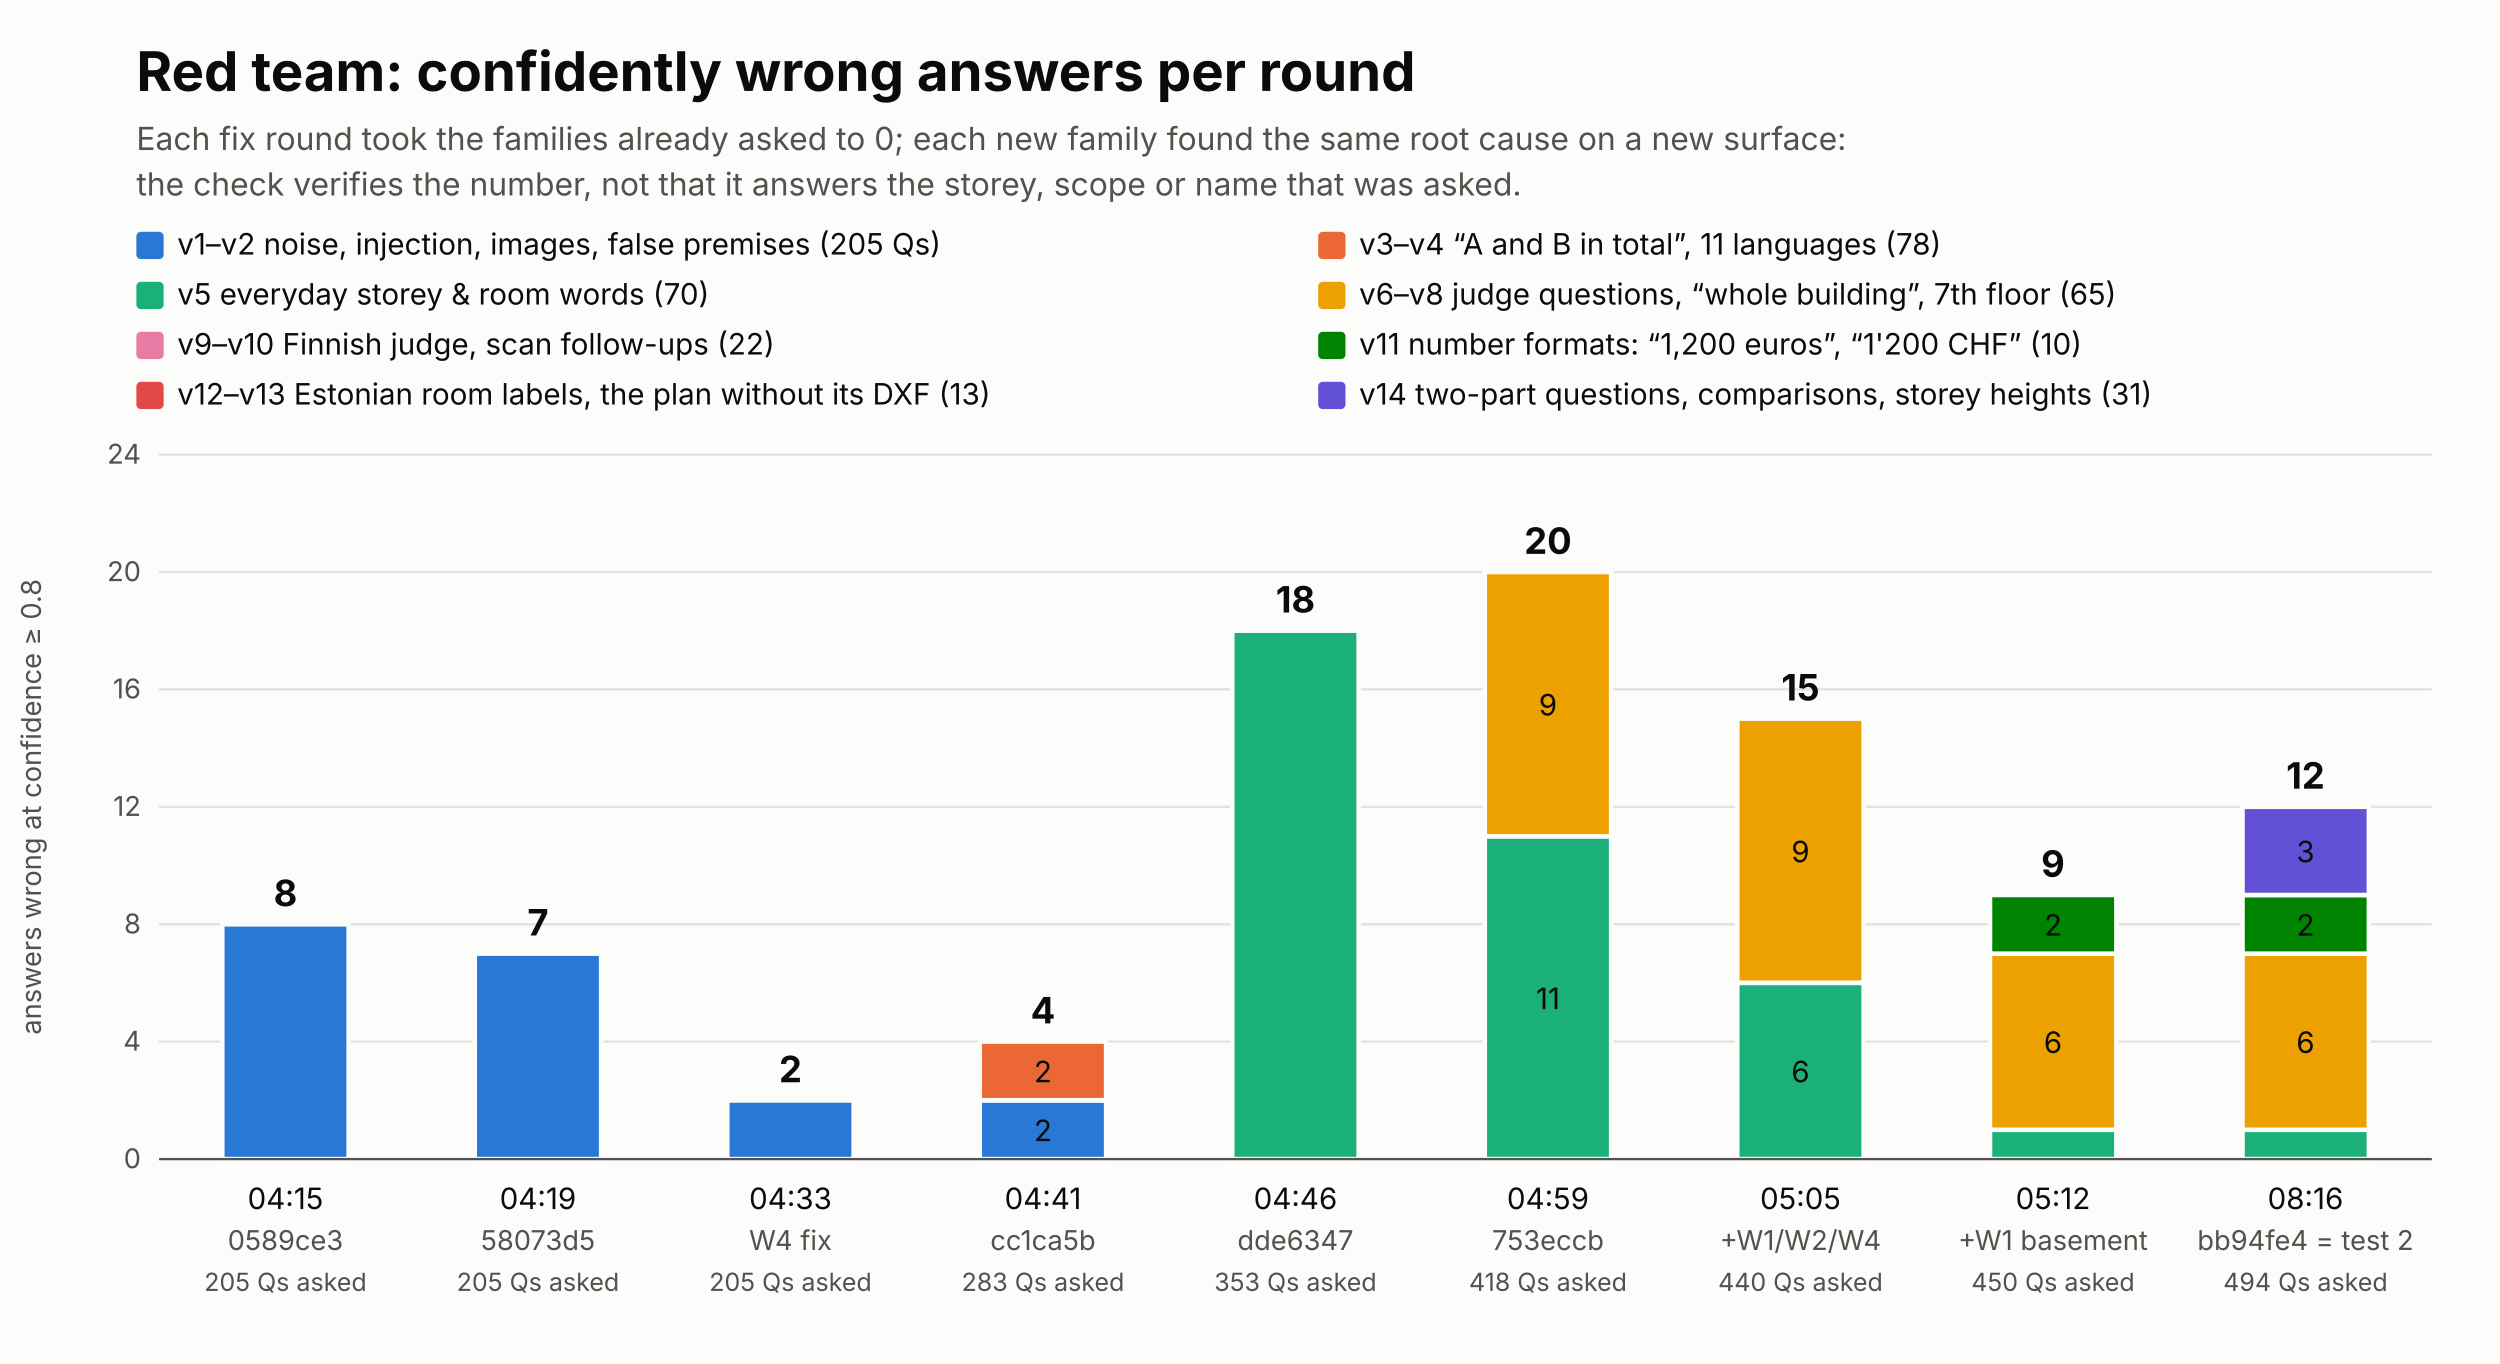
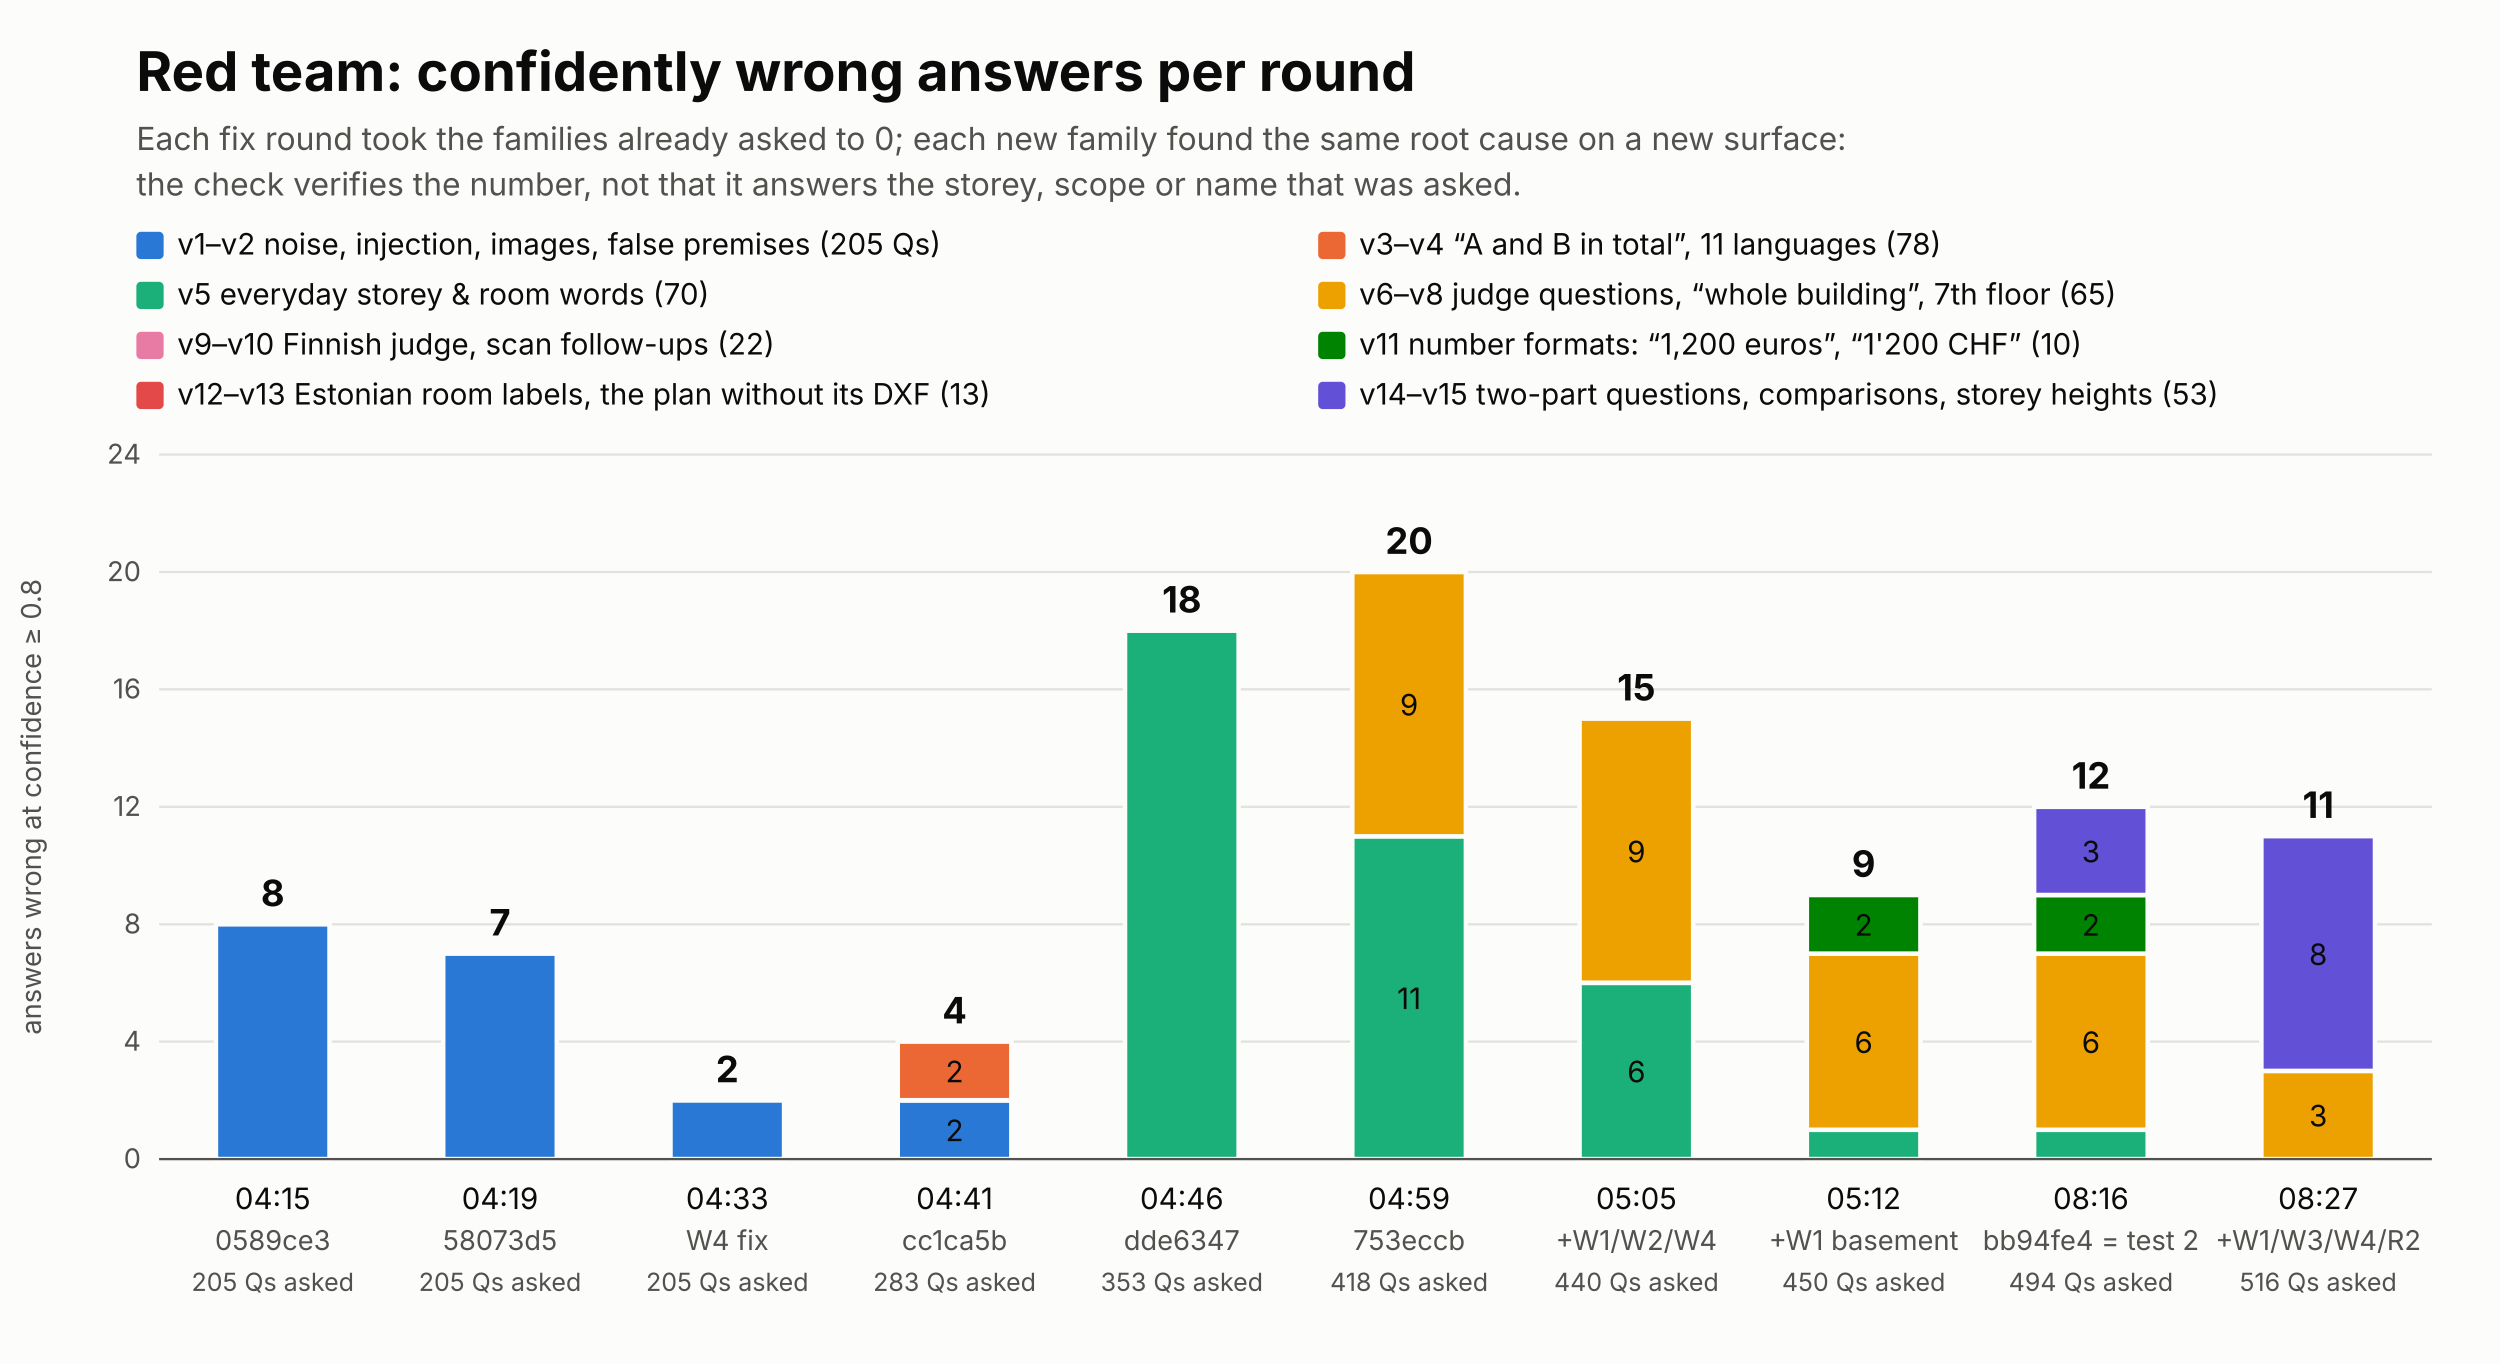
<svg xmlns="http://www.w3.org/2000/svg" width="1100" height="600" viewBox="0 0 1100 600" font-family="Inter, Helvetica, Arial, sans-serif">
  <rect width="1100" height="600" fill="#fcfcfb" />
  <text x="60" y="40" font-size="24" font-weight="700" fill="#0b0b0b">Red team: confidently wrong answers per round</text>
  <text x="60" y="66" font-size="14" fill="#52514e">Each fix round took the families already asked to 0; each new family found the same root cause on a new surface:</text>
  <text x="60" y="86" font-size="14" fill="#52514e">the check verifies the number, not that it answers the storey, scope or name that was asked.</text>
  <rect x="60" y="102" width="12" height="12" rx="2" fill="#2a78d6" />
  <text x="78" y="112" font-size="13" fill="#0b0b0b">v1–v2 noise, injection, images, false premises (205 Qs)</text>
  <rect x="580" y="102" width="12" height="12" rx="2" fill="#eb6834" />
  <text x="598" y="112" font-size="13" fill="#0b0b0b">v3–v4 “A and B in total”, 11 languages (78)</text>
  <rect x="60" y="124" width="12" height="12" rx="2" fill="#1baf7a" />
  <text x="78" y="134" font-size="13" fill="#0b0b0b">v5 everyday storey &amp; room words (70)</text>
  <rect x="580" y="124" width="12" height="12" rx="2" fill="#eda100" />
  <text x="598" y="134" font-size="13" fill="#0b0b0b">v6–v8 judge questions, “whole building”, 7th floor (65)</text>
  <rect x="60" y="146" width="12" height="12" rx="2" fill="#e87ba4" />
  <text x="78" y="156" font-size="13" fill="#0b0b0b">v9–v10 Finnish judge, scan follow-ups (22)</text>
  <rect x="580" y="146" width="12" height="12" rx="2" fill="#008300" />
  <text x="598" y="156" font-size="13" fill="#0b0b0b">v11 number formats: “1,200 euros”, “1'200 CHF” (10)</text>
  <rect x="60" y="168" width="12" height="12" rx="2" fill="#e34948" />
  <text x="78" y="178" font-size="13" fill="#0b0b0b">v12–v13 Estonian room labels, the plan without its DXF (13)</text>
  <rect x="580" y="168" width="12" height="12" rx="2" fill="#6250d6" />
-   <text x="598" y="178" font-size="13" fill="#0b0b0b">v14 two-part questions, comparisons, storey heights (31)</text>
+   <text x="598" y="178" font-size="13" fill="#0b0b0b">v14–v15 two-part questions, comparisons, storey heights (53)</text>
  <line x1="70" x2="1070" y1="510.0" y2="510.0" stroke="#e2e1dc" stroke-width="1" />
  <text x="62" y="514.0" font-size="12" fill="#52514e" text-anchor="end">0</text>
  <line x1="70" x2="1070" y1="458.3" y2="458.3" stroke="#e2e1dc" stroke-width="1" />
  <text x="62" y="462.3" font-size="12" fill="#52514e" text-anchor="end">4</text>
  <line x1="70" x2="1070" y1="406.7" y2="406.7" stroke="#e2e1dc" stroke-width="1" />
  <text x="62" y="410.7" font-size="12" fill="#52514e" text-anchor="end">8</text>
  <line x1="70" x2="1070" y1="355.0" y2="355.0" stroke="#e2e1dc" stroke-width="1" />
  <text x="62" y="359.0" font-size="12" fill="#52514e" text-anchor="end">12</text>
  <line x1="70" x2="1070" y1="303.3" y2="303.3" stroke="#e2e1dc" stroke-width="1" />
  <text x="62" y="307.3" font-size="12" fill="#52514e" text-anchor="end">16</text>
  <line x1="70" x2="1070" y1="251.7" y2="251.7" stroke="#e2e1dc" stroke-width="1" />
  <text x="62" y="255.7" font-size="12" fill="#52514e" text-anchor="end">20</text>
  <line x1="70" x2="1070" y1="200.0" y2="200.0" stroke="#e2e1dc" stroke-width="1" />
  <text x="62" y="204.0" font-size="12" fill="#52514e" text-anchor="end">24</text>
  <text x="18" y="355.0" font-size="12" fill="#52514e" text-anchor="middle" transform="rotate(-90 18 355.0)">answers wrong at confidence ≥ 0.8</text>
-   <rect x="97.8" y="406.7" width="55.6" height="103.3" fill="#2a78d6" stroke="#fcfcfb" stroke-width="2" />
-   <text x="125.6" y="398.7" font-size="16" font-weight="700" fill="#0b0b0b" text-anchor="middle">8</text>
-   <text x="125.6" y="532" font-size="13" fill="#0b0b0b" text-anchor="middle">04:15</text>
-   <text x="125.6" y="550" font-size="12" fill="#52514e" text-anchor="middle">0589ce3</text>
-   <text x="125.6" y="568" font-size="11" fill="#52514e" text-anchor="middle">205 Qs asked</text>
-   <rect x="208.9" y="419.6" width="55.6" height="90.4" fill="#2a78d6" stroke="#fcfcfb" stroke-width="2" />
-   <text x="236.7" y="411.6" font-size="16" font-weight="700" fill="#0b0b0b" text-anchor="middle">7</text>
-   <text x="236.7" y="532" font-size="13" fill="#0b0b0b" text-anchor="middle">04:19</text>
-   <text x="236.7" y="550" font-size="12" fill="#52514e" text-anchor="middle">58073d5</text>
-   <text x="236.7" y="568" font-size="11" fill="#52514e" text-anchor="middle">205 Qs asked</text>
-   <rect x="320.0" y="484.2" width="55.6" height="25.8" fill="#2a78d6" stroke="#fcfcfb" stroke-width="2" />
-   <text x="347.8" y="476.2" font-size="16" font-weight="700" fill="#0b0b0b" text-anchor="middle">2</text>
-   <text x="347.8" y="532" font-size="13" fill="#0b0b0b" text-anchor="middle">04:33</text>
-   <text x="347.8" y="550" font-size="12" fill="#52514e" text-anchor="middle">W4 fix</text>
-   <text x="347.8" y="568" font-size="11" fill="#52514e" text-anchor="middle">205 Qs asked</text>
-   <rect x="431.1" y="484.2" width="55.6" height="25.8" fill="#2a78d6" stroke="#fcfcfb" stroke-width="2" />
-   <text x="458.9" y="502.1" font-size="13" fill="#0b0b0b" text-anchor="middle">2</text>
-   <rect x="431.1" y="458.3" width="55.6" height="25.8" fill="#eb6834" stroke="#fcfcfb" stroke-width="2" />
-   <text x="458.9" y="476.2" font-size="13" fill="#0b0b0b" text-anchor="middle">2</text>
-   <text x="458.9" y="450.3" font-size="16" font-weight="700" fill="#0b0b0b" text-anchor="middle">4</text>
-   <text x="458.9" y="532" font-size="13" fill="#0b0b0b" text-anchor="middle">04:41</text>
-   <text x="458.9" y="550" font-size="12" fill="#52514e" text-anchor="middle">cc1ca5b</text>
-   <text x="458.9" y="568" font-size="11" fill="#52514e" text-anchor="middle">283 Qs asked</text>
-   <rect x="542.2" y="277.5" width="55.6" height="232.5" fill="#1baf7a" stroke="#fcfcfb" stroke-width="2" />
-   <text x="570.0" y="269.5" font-size="16" font-weight="700" fill="#0b0b0b" text-anchor="middle">18</text>
-   <text x="570.0" y="532" font-size="13" fill="#0b0b0b" text-anchor="middle">04:46</text>
-   <text x="570.0" y="550" font-size="12" fill="#52514e" text-anchor="middle">dde6347</text>
-   <text x="570.0" y="568" font-size="11" fill="#52514e" text-anchor="middle">353 Qs asked</text>
-   <rect x="653.3" y="367.9" width="55.6" height="142.1" fill="#1baf7a" stroke="#fcfcfb" stroke-width="2" />
-   <text x="681.1" y="444.0" font-size="13" fill="#0b0b0b" text-anchor="middle">11</text>
-   <rect x="653.3" y="251.7" width="55.6" height="116.3" fill="#eda100" stroke="#fcfcfb" stroke-width="2" />
-   <text x="681.1" y="314.8" font-size="13" fill="#0b0b0b" text-anchor="middle">9</text>
-   <text x="681.1" y="243.7" font-size="16" font-weight="700" fill="#0b0b0b" text-anchor="middle">20</text>
-   <text x="681.1" y="532" font-size="13" fill="#0b0b0b" text-anchor="middle">04:59</text>
-   <text x="681.1" y="550" font-size="12" fill="#52514e" text-anchor="middle">753eccb</text>
-   <text x="681.1" y="568" font-size="11" fill="#52514e" text-anchor="middle">418 Qs asked</text>
-   <rect x="764.4" y="432.5" width="55.6" height="77.5" fill="#1baf7a" stroke="#fcfcfb" stroke-width="2" />
-   <text x="792.2" y="476.2" font-size="13" fill="#0b0b0b" text-anchor="middle">6</text>
-   <rect x="764.4" y="316.2" width="55.6" height="116.2" fill="#eda100" stroke="#fcfcfb" stroke-width="2" />
-   <text x="792.2" y="379.4" font-size="13" fill="#0b0b0b" text-anchor="middle">9</text>
-   <text x="792.2" y="308.2" font-size="16" font-weight="700" fill="#0b0b0b" text-anchor="middle">15</text>
-   <text x="792.2" y="532" font-size="13" fill="#0b0b0b" text-anchor="middle">05:05</text>
-   <text x="792.2" y="550" font-size="12" fill="#52514e" text-anchor="middle">+W1/W2/W4</text>
-   <text x="792.2" y="568" font-size="11" fill="#52514e" text-anchor="middle">440 Qs asked</text>
-   <rect x="875.6" y="497.1" width="55.6" height="12.9" fill="#1baf7a" stroke="#fcfcfb" stroke-width="2" />
-   <rect x="875.6" y="419.6" width="55.6" height="77.5" fill="#eda100" stroke="#fcfcfb" stroke-width="2" />
-   <text x="903.3" y="463.3" font-size="13" fill="#0b0b0b" text-anchor="middle">6</text>
-   <rect x="875.6" y="393.8" width="55.6" height="25.8" fill="#008300" stroke="#fcfcfb" stroke-width="2" />
-   <text x="903.3" y="411.7" font-size="13" fill="#0b0b0b" text-anchor="middle">2</text>
-   <text x="903.3" y="385.8" font-size="16" font-weight="700" fill="#0b0b0b" text-anchor="middle">9</text>
-   <text x="903.3" y="532" font-size="13" fill="#0b0b0b" text-anchor="middle">05:12</text>
-   <text x="903.3" y="550" font-size="12" fill="#52514e" text-anchor="middle">+W1 basement</text>
-   <text x="903.3" y="568" font-size="11" fill="#52514e" text-anchor="middle">450 Qs asked</text>
-   <rect x="986.7" y="497.1" width="55.6" height="12.9" fill="#1baf7a" stroke="#fcfcfb" stroke-width="2" />
-   <rect x="986.7" y="419.6" width="55.6" height="77.5" fill="#eda100" stroke="#fcfcfb" stroke-width="2" />
-   <text x="1014.4" y="463.3" font-size="13" fill="#0b0b0b" text-anchor="middle">6</text>
-   <rect x="986.7" y="393.8" width="55.6" height="25.8" fill="#008300" stroke="#fcfcfb" stroke-width="2" />
-   <text x="1014.4" y="411.7" font-size="13" fill="#0b0b0b" text-anchor="middle">2</text>
-   <rect x="986.7" y="355.0" width="55.6" height="38.8" fill="#6250d6" stroke="#fcfcfb" stroke-width="2" />
-   <text x="1014.4" y="379.4" font-size="13" fill="#0b0b0b" text-anchor="middle">3</text>
-   <text x="1014.4" y="347.0" font-size="16" font-weight="700" fill="#0b0b0b" text-anchor="middle">12</text>
-   <text x="1014.4" y="532" font-size="13" fill="#0b0b0b" text-anchor="middle">08:16</text>
-   <text x="1014.4" y="550" font-size="12" fill="#52514e" text-anchor="middle">bb94fe4 = test 2</text>
-   <text x="1014.4" y="568" font-size="11" fill="#52514e" text-anchor="middle">494 Qs asked</text>
+   <rect x="95.0" y="406.7" width="50.0" height="103.3" fill="#2a78d6" stroke="#fcfcfb" stroke-width="2" />
+   <text x="120.0" y="398.7" font-size="16" font-weight="700" fill="#0b0b0b" text-anchor="middle">8</text>
+   <text x="120.0" y="532" font-size="13" fill="#0b0b0b" text-anchor="middle">04:15</text>
+   <text x="120.0" y="550" font-size="12" fill="#52514e" text-anchor="middle">0589ce3</text>
+   <text x="120.0" y="568" font-size="11" fill="#52514e" text-anchor="middle">205 Qs asked</text>
+   <rect x="195.0" y="419.6" width="50.0" height="90.4" fill="#2a78d6" stroke="#fcfcfb" stroke-width="2" />
+   <text x="220.0" y="411.6" font-size="16" font-weight="700" fill="#0b0b0b" text-anchor="middle">7</text>
+   <text x="220.0" y="532" font-size="13" fill="#0b0b0b" text-anchor="middle">04:19</text>
+   <text x="220.0" y="550" font-size="12" fill="#52514e" text-anchor="middle">58073d5</text>
+   <text x="220.0" y="568" font-size="11" fill="#52514e" text-anchor="middle">205 Qs asked</text>
+   <rect x="295.0" y="484.2" width="50.0" height="25.8" fill="#2a78d6" stroke="#fcfcfb" stroke-width="2" />
+   <text x="320.0" y="476.2" font-size="16" font-weight="700" fill="#0b0b0b" text-anchor="middle">2</text>
+   <text x="320.0" y="532" font-size="13" fill="#0b0b0b" text-anchor="middle">04:33</text>
+   <text x="320.0" y="550" font-size="12" fill="#52514e" text-anchor="middle">W4 fix</text>
+   <text x="320.0" y="568" font-size="11" fill="#52514e" text-anchor="middle">205 Qs asked</text>
+   <rect x="395.0" y="484.2" width="50.0" height="25.8" fill="#2a78d6" stroke="#fcfcfb" stroke-width="2" />
+   <text x="420.0" y="502.1" font-size="13" fill="#0b0b0b" text-anchor="middle">2</text>
+   <rect x="395.0" y="458.3" width="50.0" height="25.8" fill="#eb6834" stroke="#fcfcfb" stroke-width="2" />
+   <text x="420.0" y="476.2" font-size="13" fill="#0b0b0b" text-anchor="middle">2</text>
+   <text x="420.0" y="450.3" font-size="16" font-weight="700" fill="#0b0b0b" text-anchor="middle">4</text>
+   <text x="420.0" y="532" font-size="13" fill="#0b0b0b" text-anchor="middle">04:41</text>
+   <text x="420.0" y="550" font-size="12" fill="#52514e" text-anchor="middle">cc1ca5b</text>
+   <text x="420.0" y="568" font-size="11" fill="#52514e" text-anchor="middle">283 Qs asked</text>
+   <rect x="495.0" y="277.5" width="50.0" height="232.5" fill="#1baf7a" stroke="#fcfcfb" stroke-width="2" />
+   <text x="520.0" y="269.5" font-size="16" font-weight="700" fill="#0b0b0b" text-anchor="middle">18</text>
+   <text x="520.0" y="532" font-size="13" fill="#0b0b0b" text-anchor="middle">04:46</text>
+   <text x="520.0" y="550" font-size="12" fill="#52514e" text-anchor="middle">dde6347</text>
+   <text x="520.0" y="568" font-size="11" fill="#52514e" text-anchor="middle">353 Qs asked</text>
+   <rect x="595.0" y="367.9" width="50.0" height="142.1" fill="#1baf7a" stroke="#fcfcfb" stroke-width="2" />
+   <text x="620.0" y="444.0" font-size="13" fill="#0b0b0b" text-anchor="middle">11</text>
+   <rect x="595.0" y="251.7" width="50.0" height="116.3" fill="#eda100" stroke="#fcfcfb" stroke-width="2" />
+   <text x="620.0" y="314.8" font-size="13" fill="#0b0b0b" text-anchor="middle">9</text>
+   <text x="620.0" y="243.7" font-size="16" font-weight="700" fill="#0b0b0b" text-anchor="middle">20</text>
+   <text x="620.0" y="532" font-size="13" fill="#0b0b0b" text-anchor="middle">04:59</text>
+   <text x="620.0" y="550" font-size="12" fill="#52514e" text-anchor="middle">753eccb</text>
+   <text x="620.0" y="568" font-size="11" fill="#52514e" text-anchor="middle">418 Qs asked</text>
+   <rect x="695.0" y="432.5" width="50.0" height="77.5" fill="#1baf7a" stroke="#fcfcfb" stroke-width="2" />
+   <text x="720.0" y="476.2" font-size="13" fill="#0b0b0b" text-anchor="middle">6</text>
+   <rect x="695.0" y="316.2" width="50.0" height="116.2" fill="#eda100" stroke="#fcfcfb" stroke-width="2" />
+   <text x="720.0" y="379.4" font-size="13" fill="#0b0b0b" text-anchor="middle">9</text>
+   <text x="720.0" y="308.2" font-size="16" font-weight="700" fill="#0b0b0b" text-anchor="middle">15</text>
+   <text x="720.0" y="532" font-size="13" fill="#0b0b0b" text-anchor="middle">05:05</text>
+   <text x="720.0" y="550" font-size="12" fill="#52514e" text-anchor="middle">+W1/W2/W4</text>
+   <text x="720.0" y="568" font-size="11" fill="#52514e" text-anchor="middle">440 Qs asked</text>
+   <rect x="795.0" y="497.1" width="50.0" height="12.9" fill="#1baf7a" stroke="#fcfcfb" stroke-width="2" />
+   <rect x="795.0" y="419.6" width="50.0" height="77.5" fill="#eda100" stroke="#fcfcfb" stroke-width="2" />
+   <text x="820.0" y="463.3" font-size="13" fill="#0b0b0b" text-anchor="middle">6</text>
+   <rect x="795.0" y="393.8" width="50.0" height="25.8" fill="#008300" stroke="#fcfcfb" stroke-width="2" />
+   <text x="820.0" y="411.7" font-size="13" fill="#0b0b0b" text-anchor="middle">2</text>
+   <text x="820.0" y="385.8" font-size="16" font-weight="700" fill="#0b0b0b" text-anchor="middle">9</text>
+   <text x="820.0" y="532" font-size="13" fill="#0b0b0b" text-anchor="middle">05:12</text>
+   <text x="820.0" y="550" font-size="12" fill="#52514e" text-anchor="middle">+W1 basement</text>
+   <text x="820.0" y="568" font-size="11" fill="#52514e" text-anchor="middle">450 Qs asked</text>
+   <rect x="895.0" y="497.1" width="50.0" height="12.9" fill="#1baf7a" stroke="#fcfcfb" stroke-width="2" />
+   <rect x="895.0" y="419.6" width="50.0" height="77.5" fill="#eda100" stroke="#fcfcfb" stroke-width="2" />
+   <text x="920.0" y="463.3" font-size="13" fill="#0b0b0b" text-anchor="middle">6</text>
+   <rect x="895.0" y="393.8" width="50.0" height="25.8" fill="#008300" stroke="#fcfcfb" stroke-width="2" />
+   <text x="920.0" y="411.7" font-size="13" fill="#0b0b0b" text-anchor="middle">2</text>
+   <rect x="895.0" y="355.0" width="50.0" height="38.8" fill="#6250d6" stroke="#fcfcfb" stroke-width="2" />
+   <text x="920.0" y="379.4" font-size="13" fill="#0b0b0b" text-anchor="middle">3</text>
+   <text x="920.0" y="347.0" font-size="16" font-weight="700" fill="#0b0b0b" text-anchor="middle">12</text>
+   <text x="920.0" y="532" font-size="13" fill="#0b0b0b" text-anchor="middle">08:16</text>
+   <text x="920.0" y="550" font-size="12" fill="#52514e" text-anchor="middle">bb94fe4 = test 2</text>
+   <text x="920.0" y="568" font-size="11" fill="#52514e" text-anchor="middle">494 Qs asked</text>
+   <rect x="995.0" y="471.2" width="50.0" height="38.8" fill="#eda100" stroke="#fcfcfb" stroke-width="2" />
+   <text x="1020.0" y="495.6" font-size="13" fill="#0b0b0b" text-anchor="middle">3</text>
+   <rect x="995.0" y="367.9" width="50.0" height="103.3" fill="#6250d6" stroke="#fcfcfb" stroke-width="2" />
+   <text x="1020.0" y="424.6" font-size="13" fill="#0b0b0b" text-anchor="middle">8</text>
+   <text x="1020.0" y="359.9" font-size="16" font-weight="700" fill="#0b0b0b" text-anchor="middle">11</text>
+   <text x="1020.0" y="532" font-size="13" fill="#0b0b0b" text-anchor="middle">08:27</text>
+   <text x="1020.0" y="550" font-size="12" fill="#52514e" text-anchor="middle">+W1/W3/W4/R2</text>
+   <text x="1020.0" y="568" font-size="11" fill="#52514e" text-anchor="middle">516 Qs asked</text>
  <line x1="70" x2="1070" y1="510" y2="510" stroke="#52514e" stroke-width="1" />
</svg>
